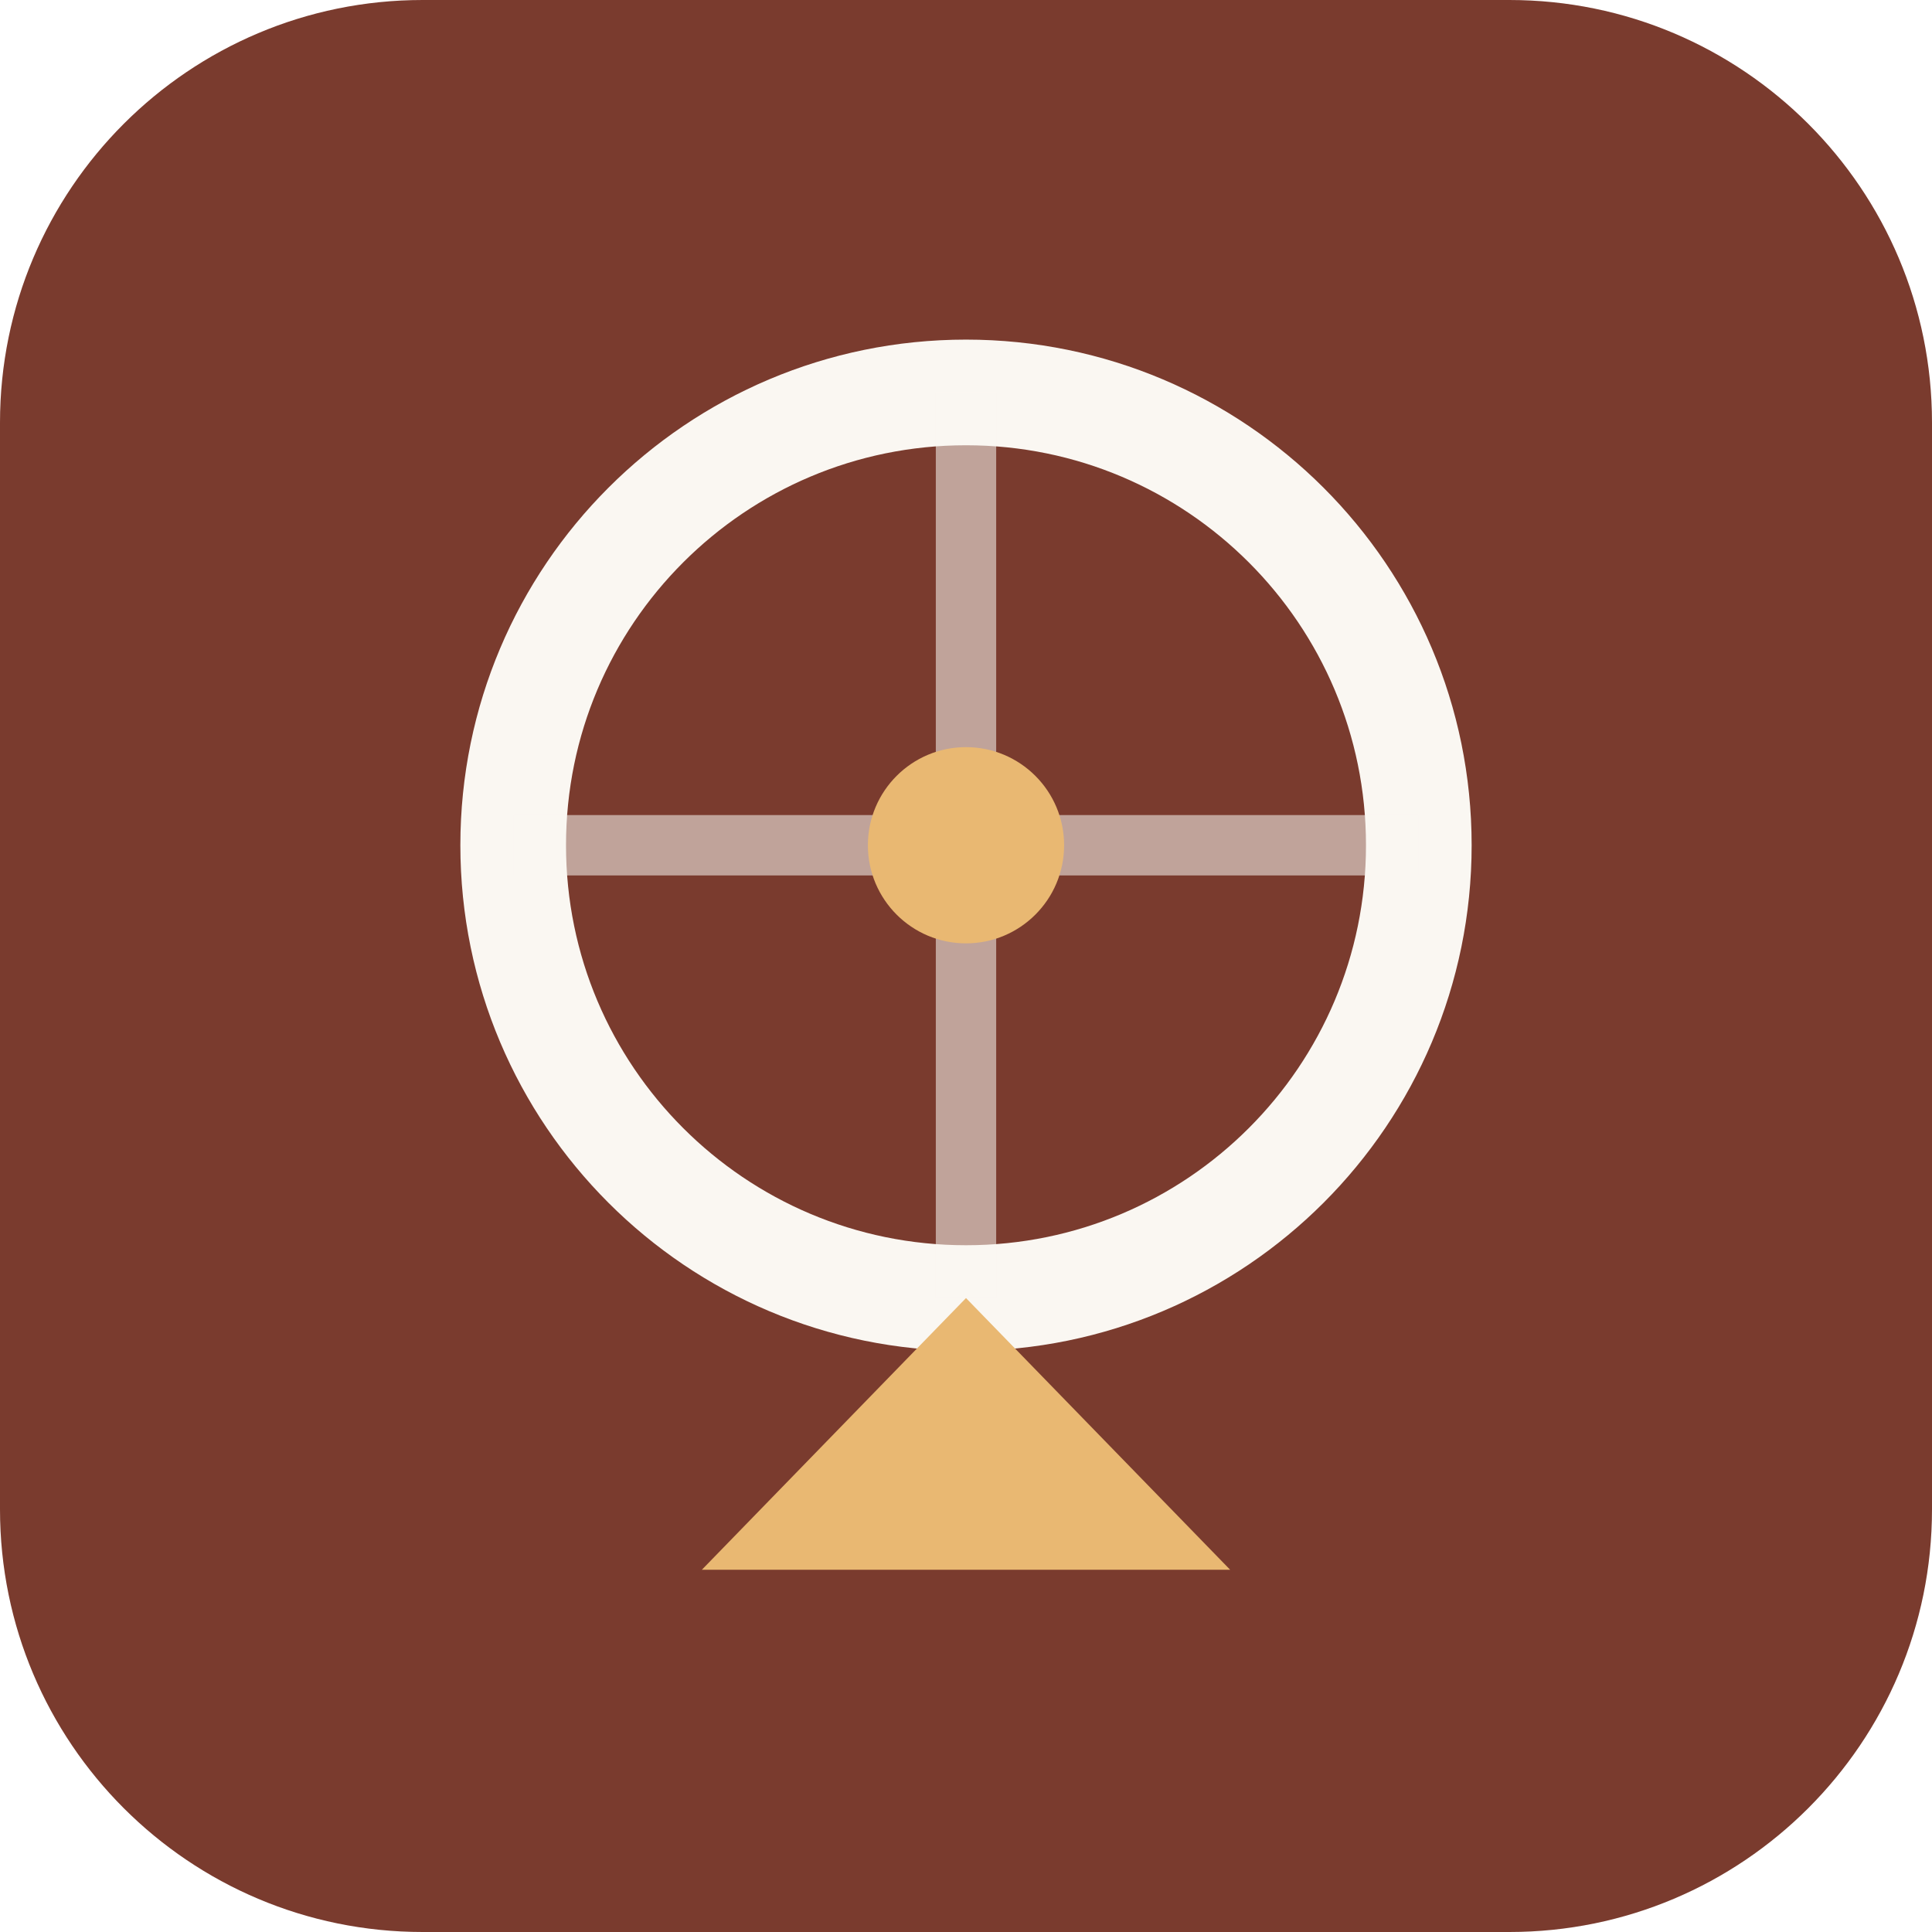
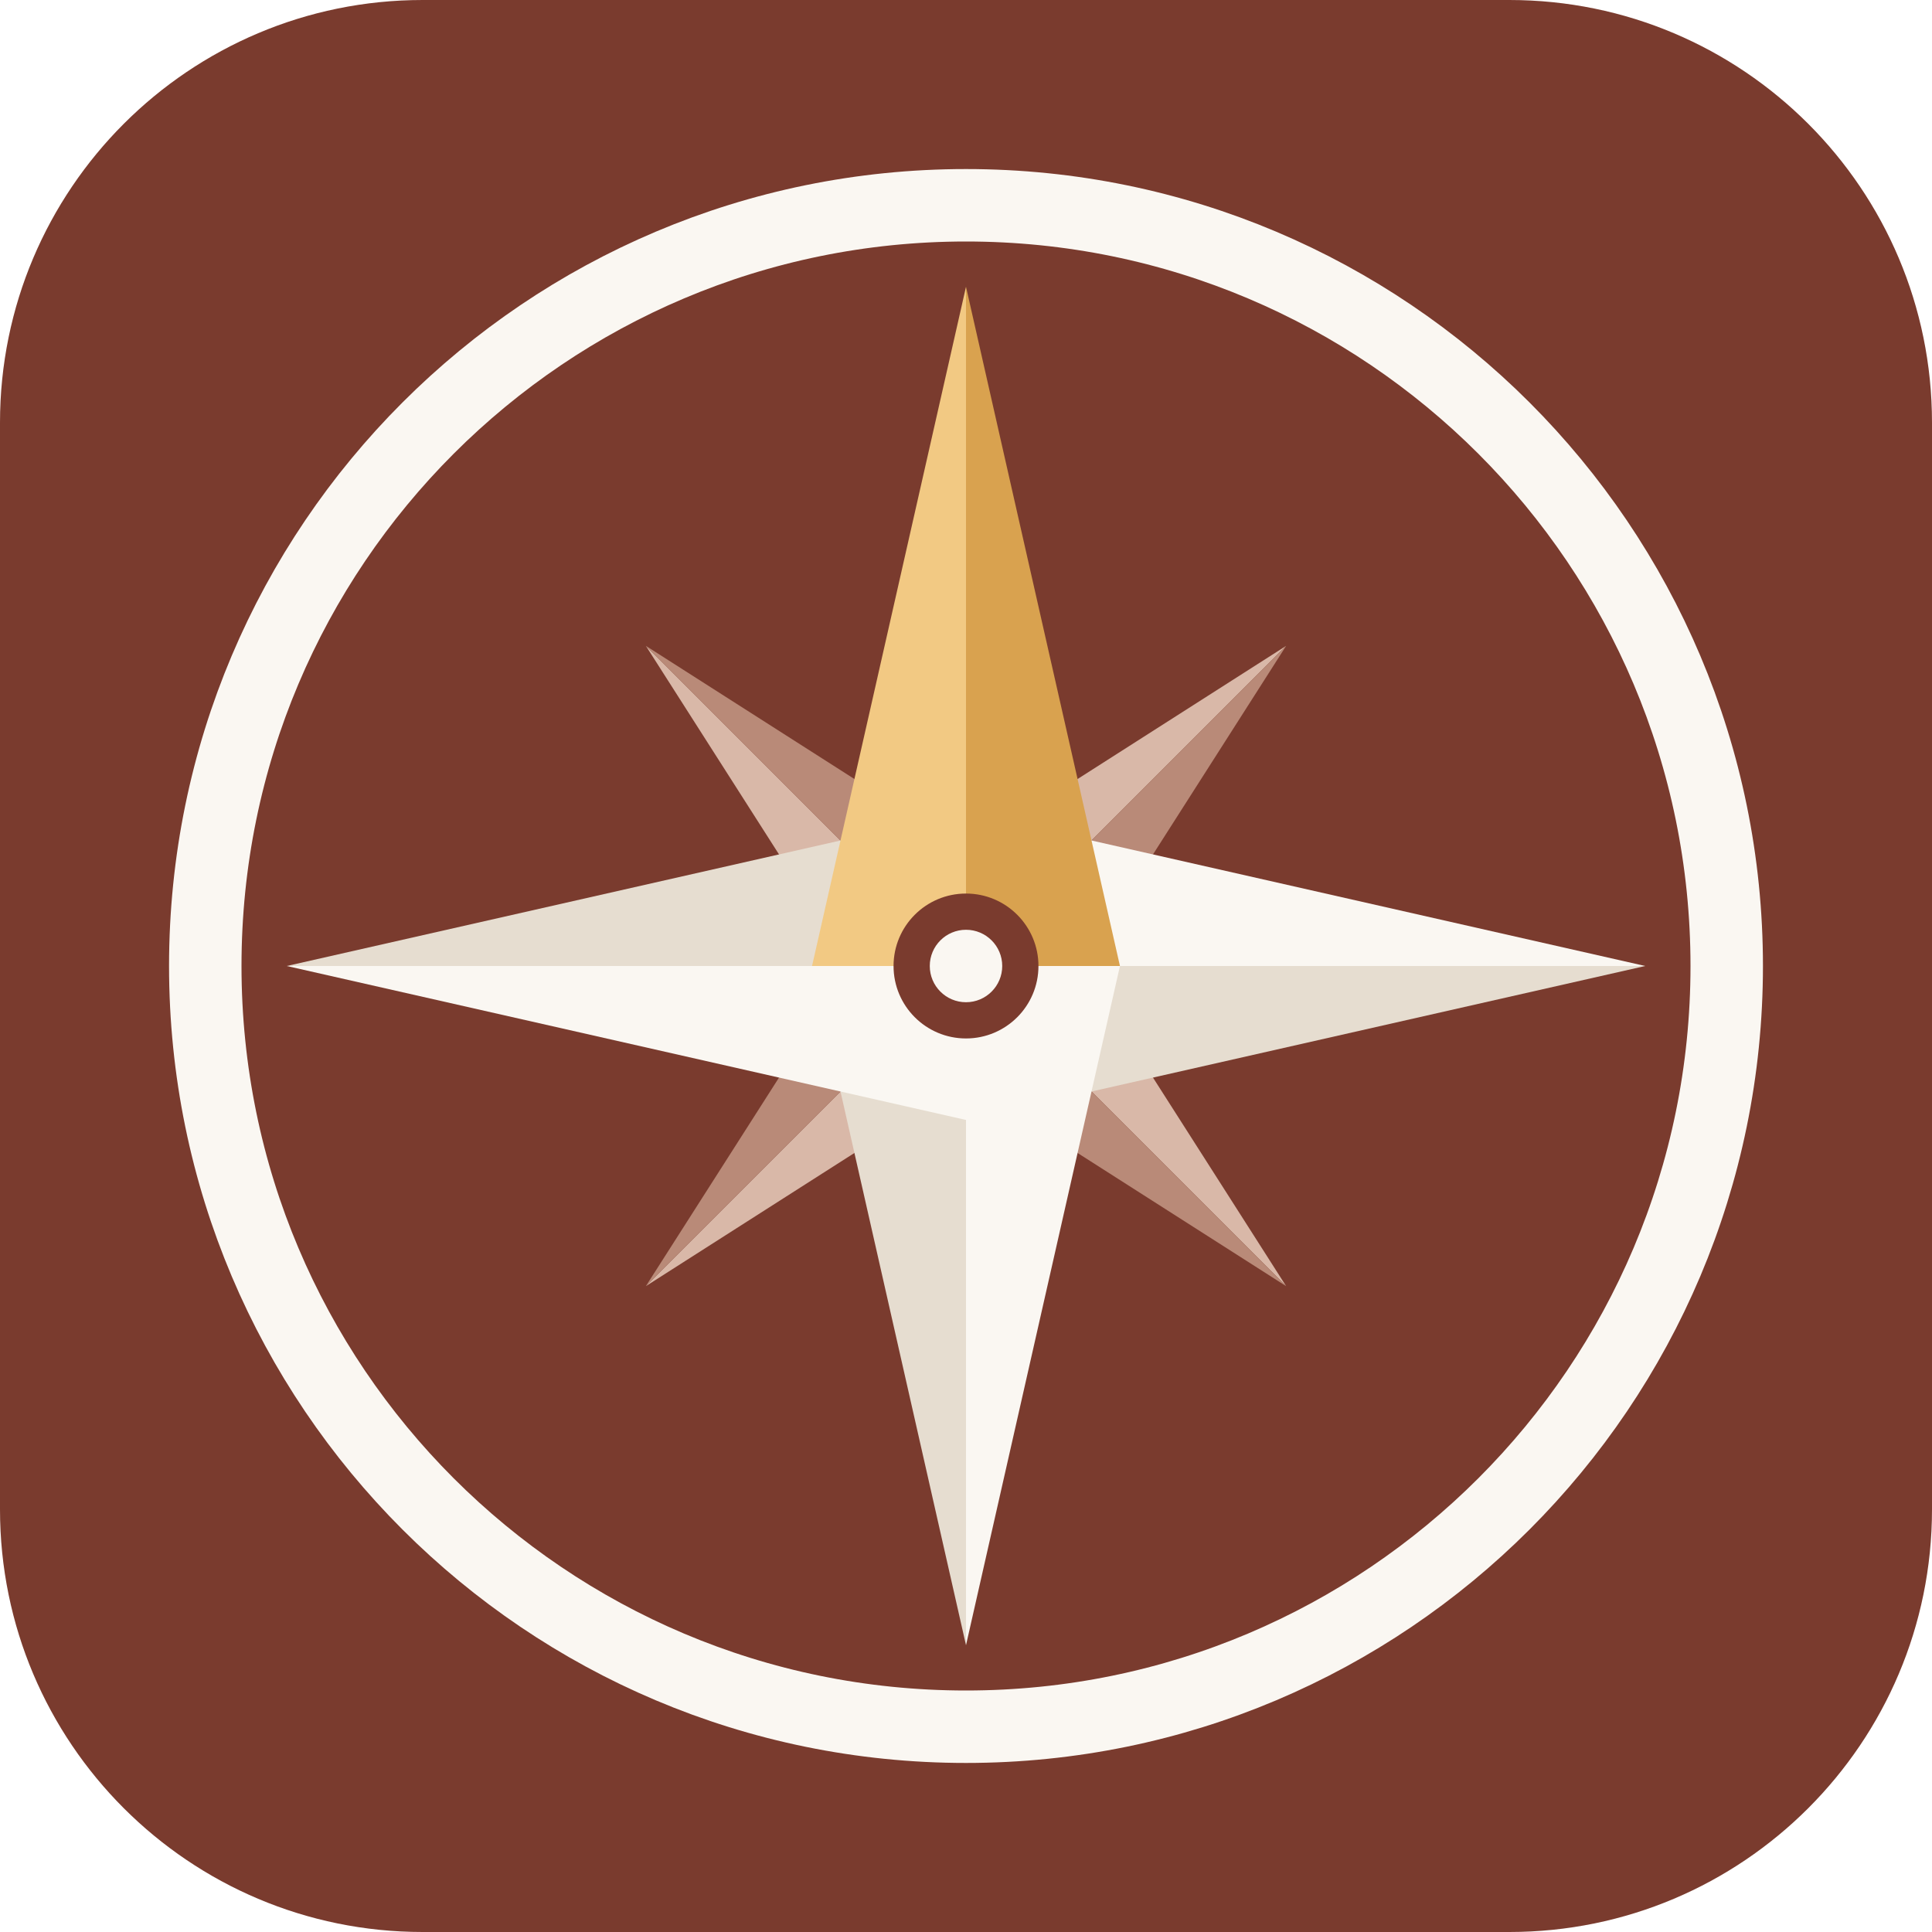
<svg xmlns="http://www.w3.org/2000/svg" viewBox="0 0 512 512">
  <rect width="512" height="512" rx="112" fill="#7a3b2e" />
-   <circle cx="256" cy="224" r="120" fill="none" stroke="#faf7f2" stroke-width="28" />
-   <path d="M256 104v240M136 224h240" stroke="#faf7f2" stroke-width="16" opacity=".55" />
-   <path d="M256 344l-70 72h140z" fill="#e9b872" />
-   <circle cx="256" cy="224" r="26" fill="#e9b872" />
+   <g transform="translate(256 256) scale(1.2) translate(-256 -256)">
+     <circle cx="256" cy="256" r="168" fill="none" stroke="#faf7f2" stroke-width="16" />
+     <polygon points="256,256 326.7,185.3 240.4,240.4" fill="#d9b8a8" />
+     <polygon points="256,256 326.7,185.3 271.6,271.6" fill="#b98a78" />
+     <polygon points="256,256 326.7,326.7 271.6,240.4" fill="#d9b8a8" />
+     <polygon points="256,256 326.7,326.7 240.4,271.6" fill="#b98a78" />
+     <polygon points="256,256 185.3,326.7 271.6,271.6" fill="#d9b8a8" />
+     <polygon points="256,256 185.3,326.7 240.4,240.4" fill="#b98a78" />
+     <polygon points="256,256 185.3,185.3 240.4,271.6" fill="#d9b8a8" />
+     <polygon points="256,256 185.3,185.3 271.6,240.4" fill="#b98a78" />
+     <polygon points="256,256 406.0,256.0 256.0,222.0" fill="#faf7f2" />
+     <polygon points="256,256 406.0,256.0 256.0,290.0" fill="#e6ddd0" />
+     <polygon points="256,256 256.0,406.0 290.0,256.0" fill="#faf7f2" />
+     <polygon points="256,256 256.0,406.0 222.0,256.0" fill="#e6ddd0" />
+     <polygon points="256,256 106.0,256.0 256.0,290.0" fill="#faf7f2" />
+     <polygon points="256,256 106.0,256.0 256.0,222.0" fill="#e6ddd0" />
+     <polygon points="256,256 256.0,106.0 222.0,256.0" fill="#f2c983" />
+     <polygon points="256,256 256.0,106.0 290.0,256.0" fill="#d9a24f" />
+     <circle cx="256" cy="256" r="16" fill="#7a3b2e" />
+     <circle cx="256" cy="256" r="8" fill="#faf7f2" />
+   </g>
</svg>
